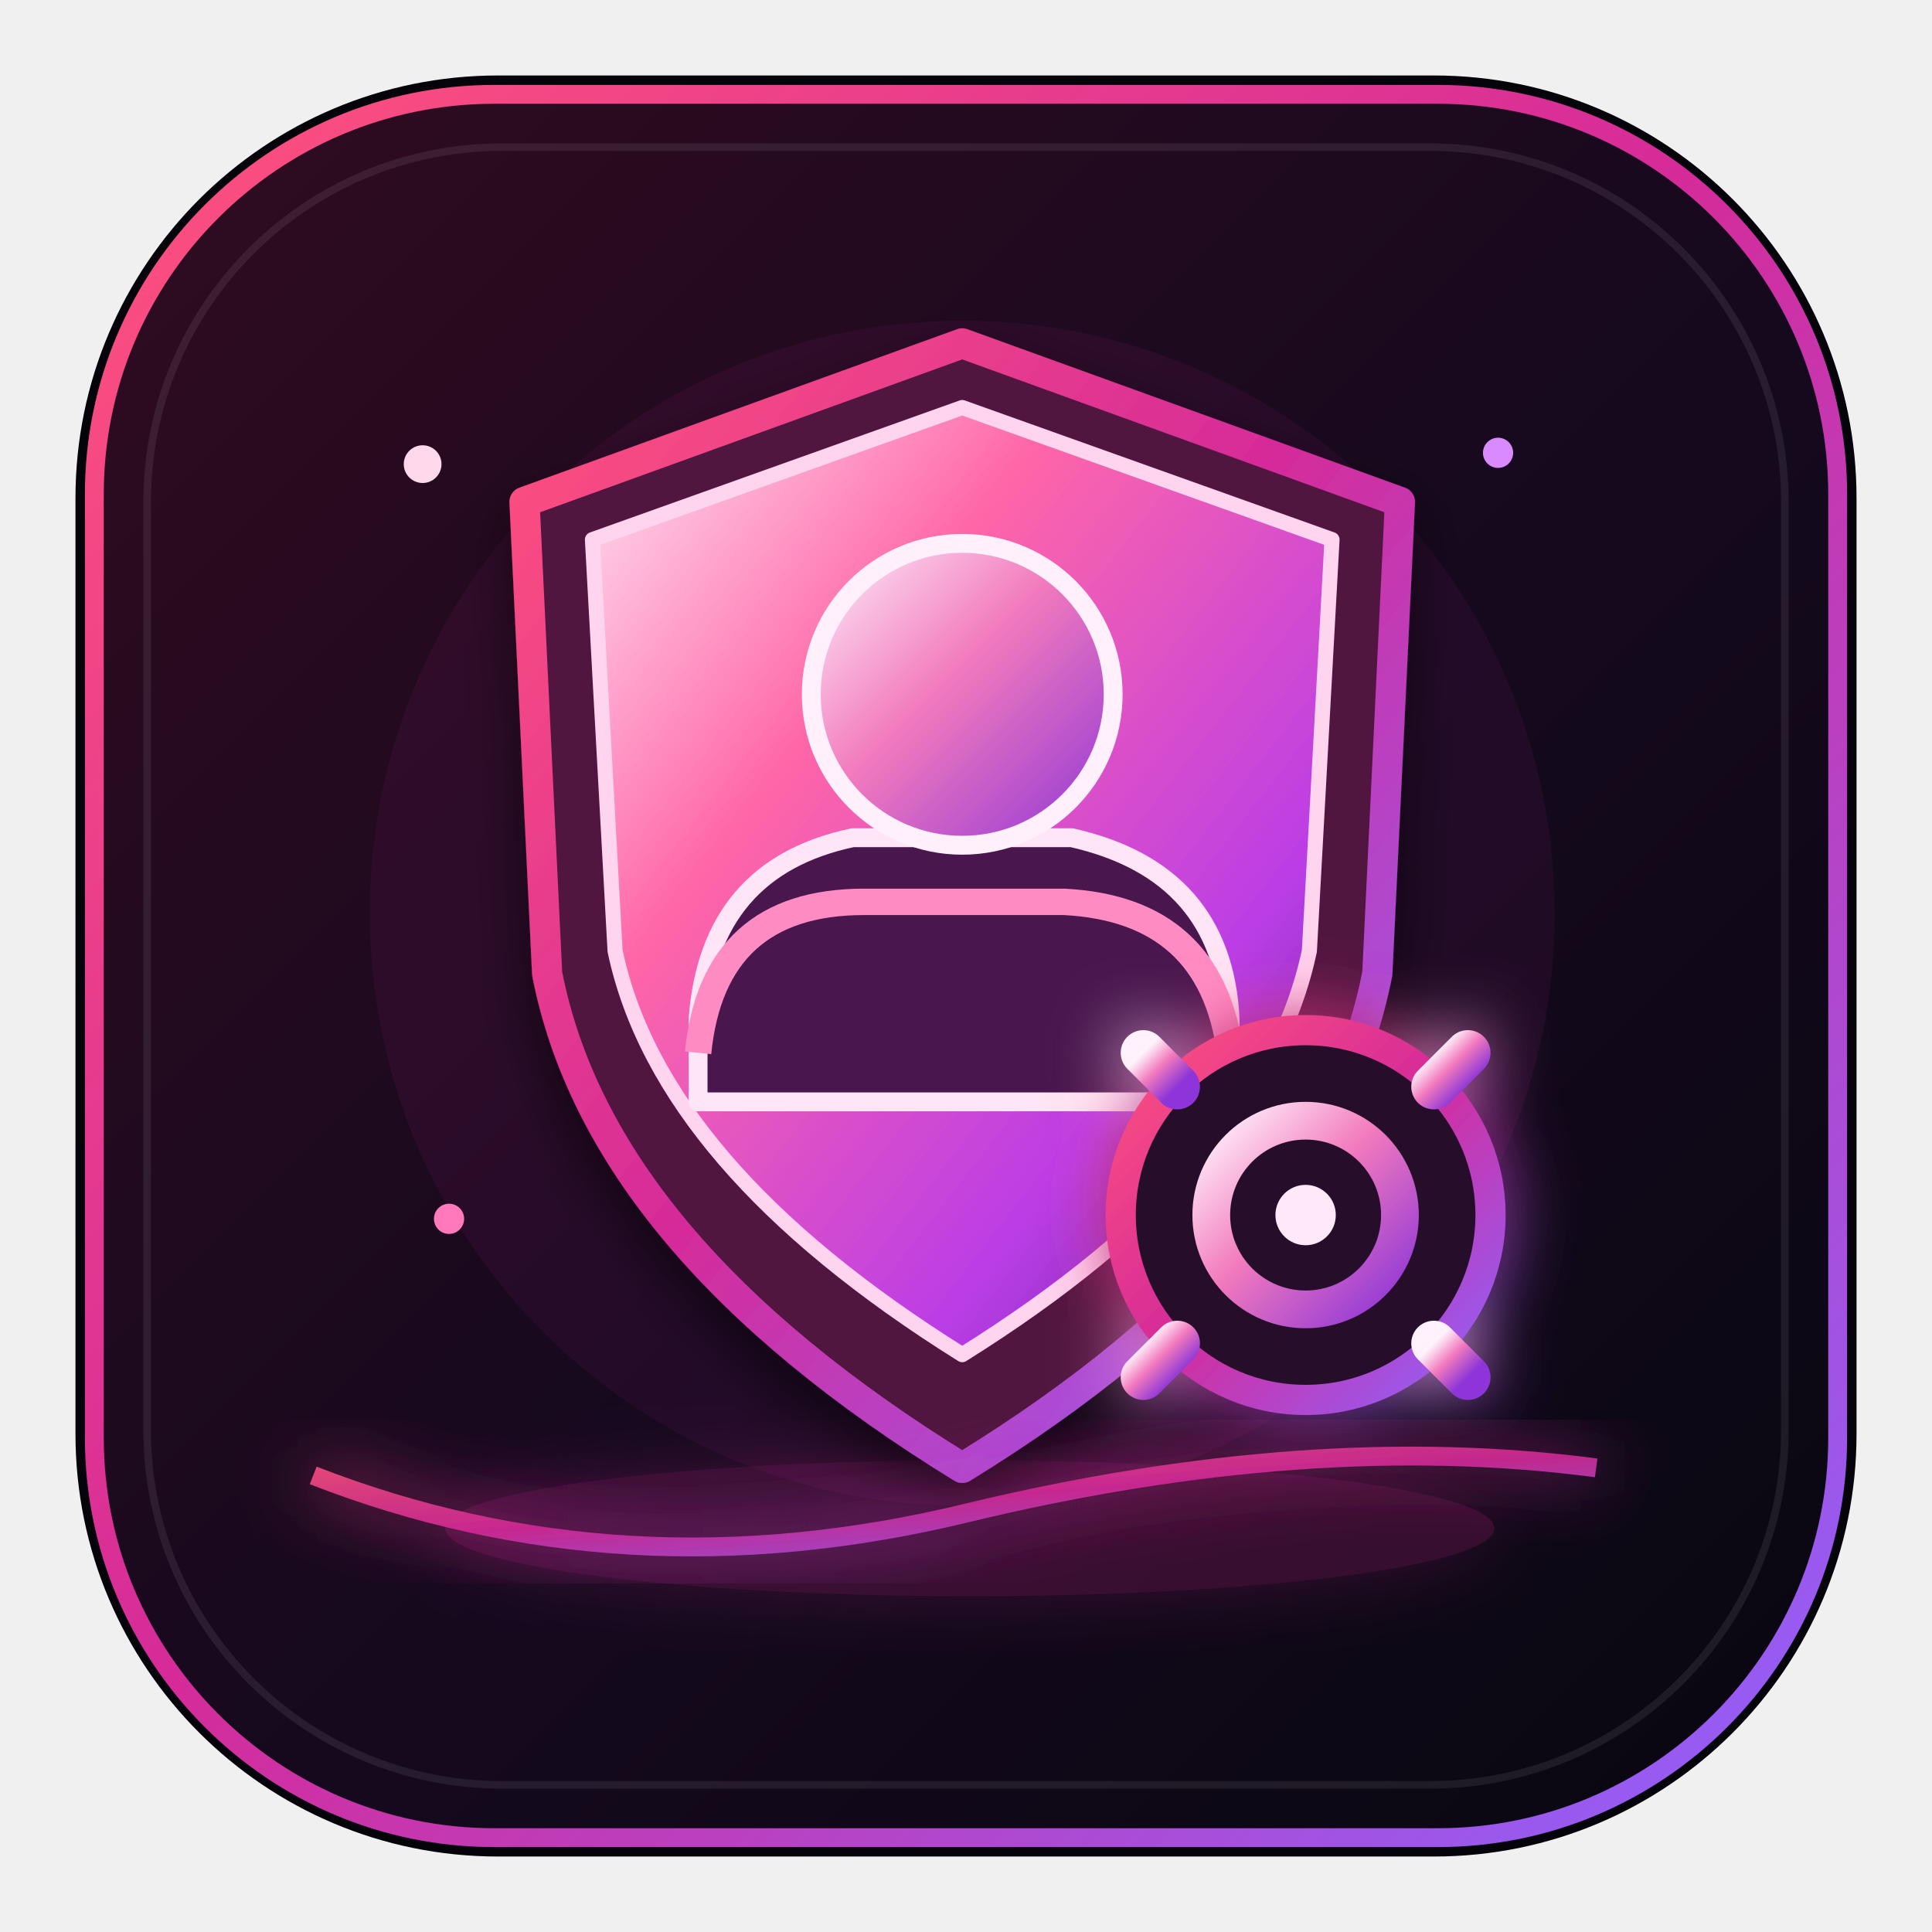
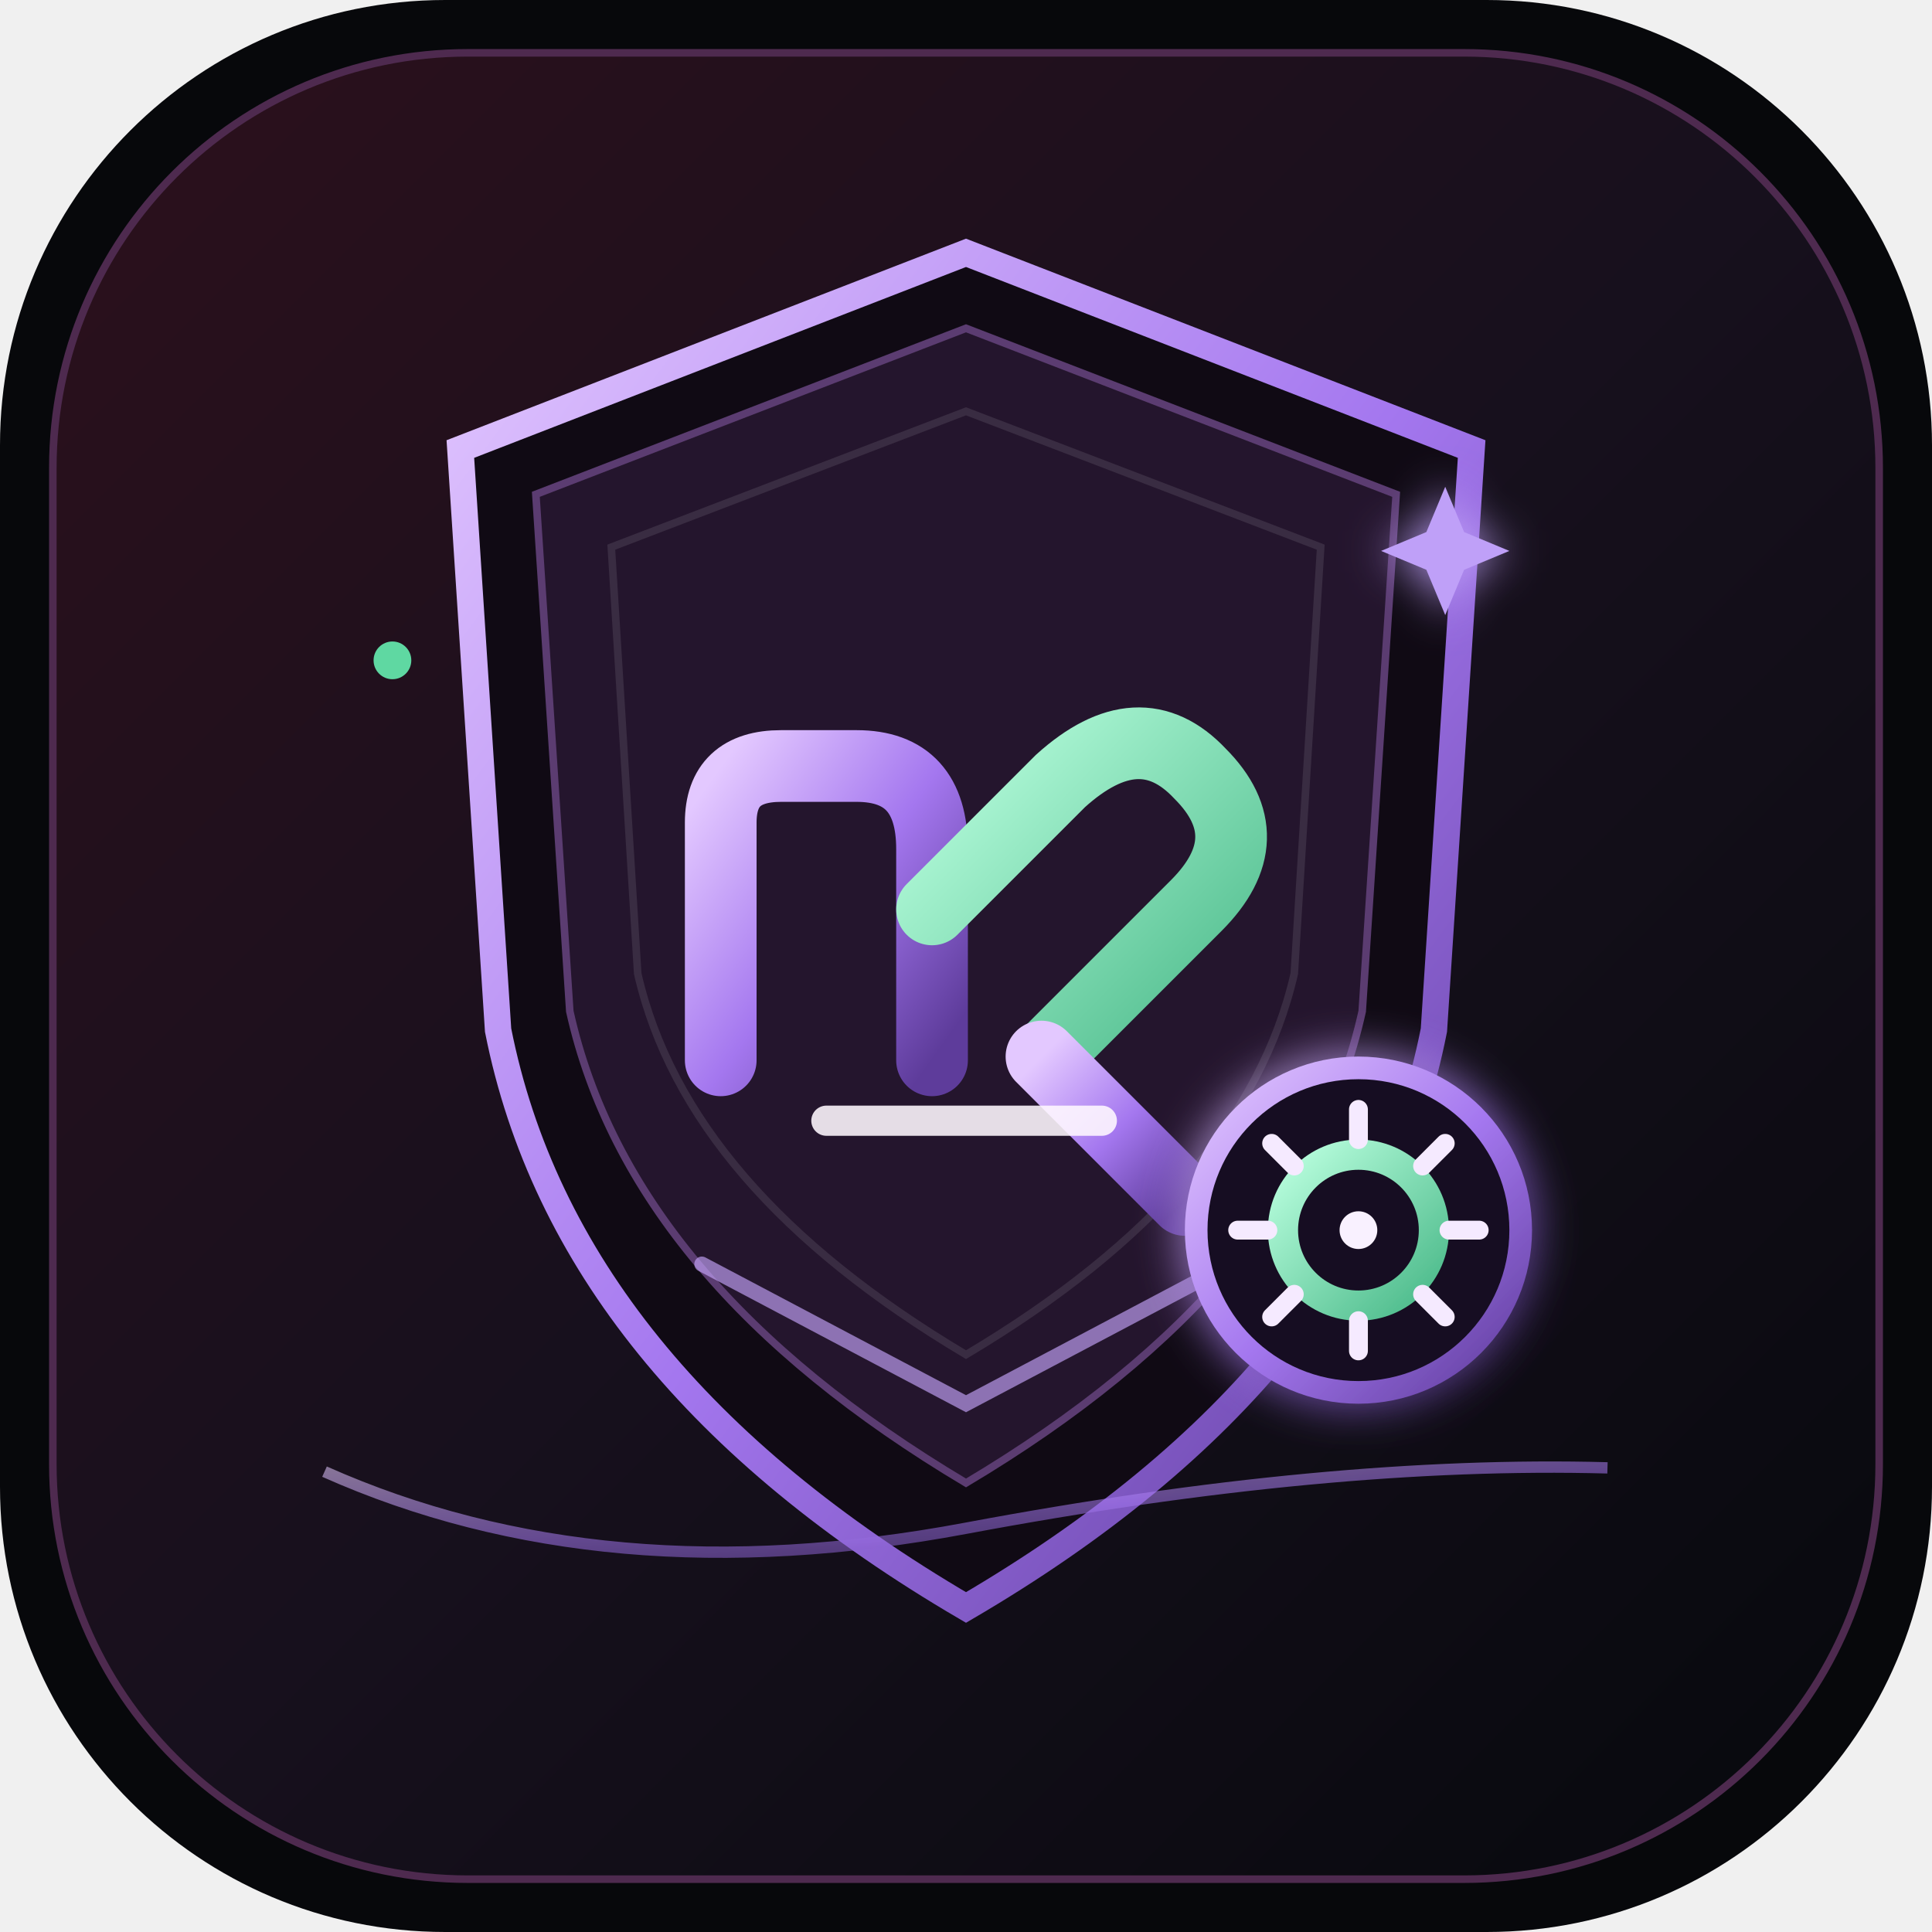
<svg xmlns="http://www.w3.org/2000/svg" width="512" height="512" viewBox="0 0 512 512">
  <defs>
    <linearGradient id="bg" x1="0" y1="0" x2="1" y2="1">
-       <stop stop-color="#310b20" />
-       <stop offset=".55" stop-color="#15091e" />
-       <stop offset="1" stop-color="#080710" />
+       <stop stop-color="#2c101c" />
+       <stop offset=".5" stop-color="#17101d" />
+       <stop offset="1" stop-color="#07090d" />
    </linearGradient>
-     <linearGradient id="rim" x1="0" y1="0" x2="1" y2="1">
-       <stop stop-color="#ff527d" />
-       <stop offset=".48" stop-color="#d52b99" />
-       <stop offset="1" stop-color="#8e62ff" />
+     <linearGradient id="violet" x1="0" y1="0" x2="1" y2="1">
+       <stop stop-color="#e3c8ff" />
+       <stop offset=".52" stop-color="#a477ef" />
+       <stop offset="1" stop-color="#5e3c9b" />
    </linearGradient>
-     <linearGradient id="shield" x1="0" y1="0" x2="1" y2="1">
-       <stop stop-color="#ffe6f4" />
-       <stop offset=".32" stop-color="#ff66a7" />
-       <stop offset=".72" stop-color="#bb3de6" />
-       <stop offset="1" stop-color="#56239b" />
-     </linearGradient>
-     <linearGradient id="metal" x1="0" y1="0" x2="1" y2="1">
-       <stop stop-color="#fff2fc" />
-       <stop offset=".45" stop-color="#f27abd" />
-       <stop offset="1" stop-color="#8d36d8" />
+     <linearGradient id="mint" x1="0" y1="0" x2="1" y2="1">
+       <stop stop-color="#baffdf" />
+       <stop offset="1" stop-color="#4ab989" />
    </linearGradient>
    <filter id="glow" x="-40%" y="-40%" width="180%" height="180%">
-       <feGaussianBlur stdDeviation="9" result="b" />
+       <feGaussianBlur stdDeviation="6" result="b" />
      <feMerge>
        <feMergeNode in="b" />
        <feMergeNode in="SourceGraphic" />
      </feMerge>
    </filter>
-     <filter id="shadow" x="-30%" y="-30%" width="160%" height="160%">
-       <feGaussianBlur in="SourceAlpha" stdDeviation="7" />
-       <feOffset dy="7" />
-       <feComponentTransfer>
-         <feFuncA type="linear" slope=".55" />
-       </feComponentTransfer>
-       <feMerge>
-         <feMergeNode />
-         <feMergeNode in="SourceGraphic" />
-       </feMerge>
-     </filter>
  </defs>
-   <rect x="20" y="20" width="472" height="472" rx="112" fill="#05040a" />
-   <rect x="25" y="25" width="462" height="462" rx="106" fill="url(#bg)" stroke="url(#rim)" stroke-width="5" />
-   <rect x="39" y="39" width="434" height="434" rx="94" fill="none" stroke="#ffffff" stroke-opacity=".08" stroke-width="2" />
-   <circle cx="255" cy="242" r="157" fill="#c52b9f" opacity=".08" />
-   <ellipse cx="257" cy="405" rx="139" ry="18" fill="#d52a93" opacity=".2" filter="url(#glow)" />
-   <g filter="url(#shadow)" stroke-linejoin="round">
-     <path d="M255 91 L371 133 L365 258 Q351 330 255 389 Q159 330 145 258 L139 133 Z" fill="#51133f" stroke="url(#rim)" stroke-width="8" />
-     <path d="M255 108 L353 143 L347 252 Q335 309 255 359 Q175 309 163 252 L157 143 Z" fill="url(#shield)" stroke="#ffd4ee" stroke-width="4" />
-     <path d="M185 270 Q188 230 226 222 L284 222 Q324 231 326 270 L326 292 L185 292 Z" fill="#4a164e" stroke="#ffe5f5" stroke-width="5" />
-     <circle cx="255" cy="184" r="40" fill="url(#metal)" stroke="#fff0fc" stroke-width="5" />
-     <path d="M185 279 Q189 239 229 239 L282 239 Q321 241 326 279" fill="none" stroke="#ff8bc3" stroke-width="7" />
+   <rect width="512" height="512" rx="118" fill="#07080b" />
+   <rect x="14" y="14" width="484" height="484" rx="110" fill="url(#bg)" stroke="#4e2a4f" stroke-width="2" />
+   <path d="M256 67 L390 119 L380 273 Q362 364 256 426 Q150 364 132 273 L122 119 Z" fill="#100a14" stroke="url(#violet)" stroke-width="7" />
+   <path d="M256 87 L370 131 L361 268 Q345 340 256 393 Q167 340 151 268 L142 131 Z" fill="#24152d" stroke="#5b3c71" stroke-width="2" />
+   <path d="M256 109 L350 145 L343 258 Q330 315 256 359 Q182 315 169 258 L162 145 Z" fill="none" stroke="#ffffff" stroke-opacity=".10" stroke-width="2" />
+   <g fill="none" stroke-linecap="round" stroke-linejoin="round">
+     <path d="M191 281 L191 218 Q191 203 207 203 L227 203 Q247 203 247 225 L247 281" stroke="url(#violet)" stroke-width="19" />
+     <path d="M247 241 L281 207 Q302 188 318 205 Q335 222 317 240 L278 279" stroke="url(#mint)" stroke-width="19" />
+     <path d="M276 280 L314 318" stroke="url(#violet)" stroke-width="19" />
+     <path d="M219 297 L292 297" stroke="#fff8ff" stroke-opacity=".88" stroke-width="8" />
  </g>
-   <g transform="translate(346 322)" filter="url(#glow)">
-     <circle r="49" fill="#260f2b" stroke="url(#rim)" stroke-width="8" />
-     <circle r="25" fill="none" stroke="url(#metal)" stroke-width="10" />
-     <g stroke="url(#metal)" stroke-width="12" stroke-linecap="round">
-       <path d="M0 -60 V-48" />
-       <path d="M0 48 V60" />
-       <path d="M-60 0 H-48" />
-       <path d="M48 0 H60" />
-       <path d="M-43 -43 L-34 -34" />
-       <path d="M43 43 L34 34" />
-       <path d="M43 -43 L34 -34" />
-       <path d="M-43 43 L-34 34" />
-     </g>
-     <circle r="8" fill="#ffe8f7" />
+   <path d="M186 335 L256 372 L326 335" fill="none" stroke="#c5a5fa" stroke-width="4" stroke-linecap="round" opacity=".65" />
+   <g transform="translate(360 326)" filter="url(#glow)">
+     <circle r="43" fill="#160f20" stroke="url(#violet)" stroke-width="6" />
+     <circle r="20" fill="none" stroke="url(#mint)" stroke-width="8" />
+     <path d="M0 -32 V-24 M0 24 V32 M-32 0 H-24 M24 0 H32 M-23 -23 L-17 -17 M23 23 L17 17 M23 -23 L17 -17 M-23 23 L-17 17" stroke="#f5eaff" stroke-width="5" stroke-linecap="round" />
+     <circle r="5" fill="#f9f1ff" />
  </g>
-   <path d="M83 391 Q165 423 256 401 T423 389" fill="none" stroke="url(#rim)" stroke-width="5" opacity=".9" filter="url(#glow)" />
-   <circle cx="112" cy="123" r="5" fill="#ffd8eb" />
-   <circle cx="397" cy="120" r="4" fill="#da8aff" />
-   <circle cx="119" cy="323" r="4" fill="#ff79bc" />
+   <circle cx="104" cy="175" r="5" fill="#5fd8a2" />
+   <path d="M383 129 l5 12 12 5 -12 5 -5 12 -5 -12 -12 -5 12 -5z" fill="#bfa0f8" filter="url(#glow)" />
+   <path d="M86 390 Q160 423 256 405 T426 389" fill="none" stroke="url(#violet)" stroke-width="3" opacity=".55" />
</svg>
